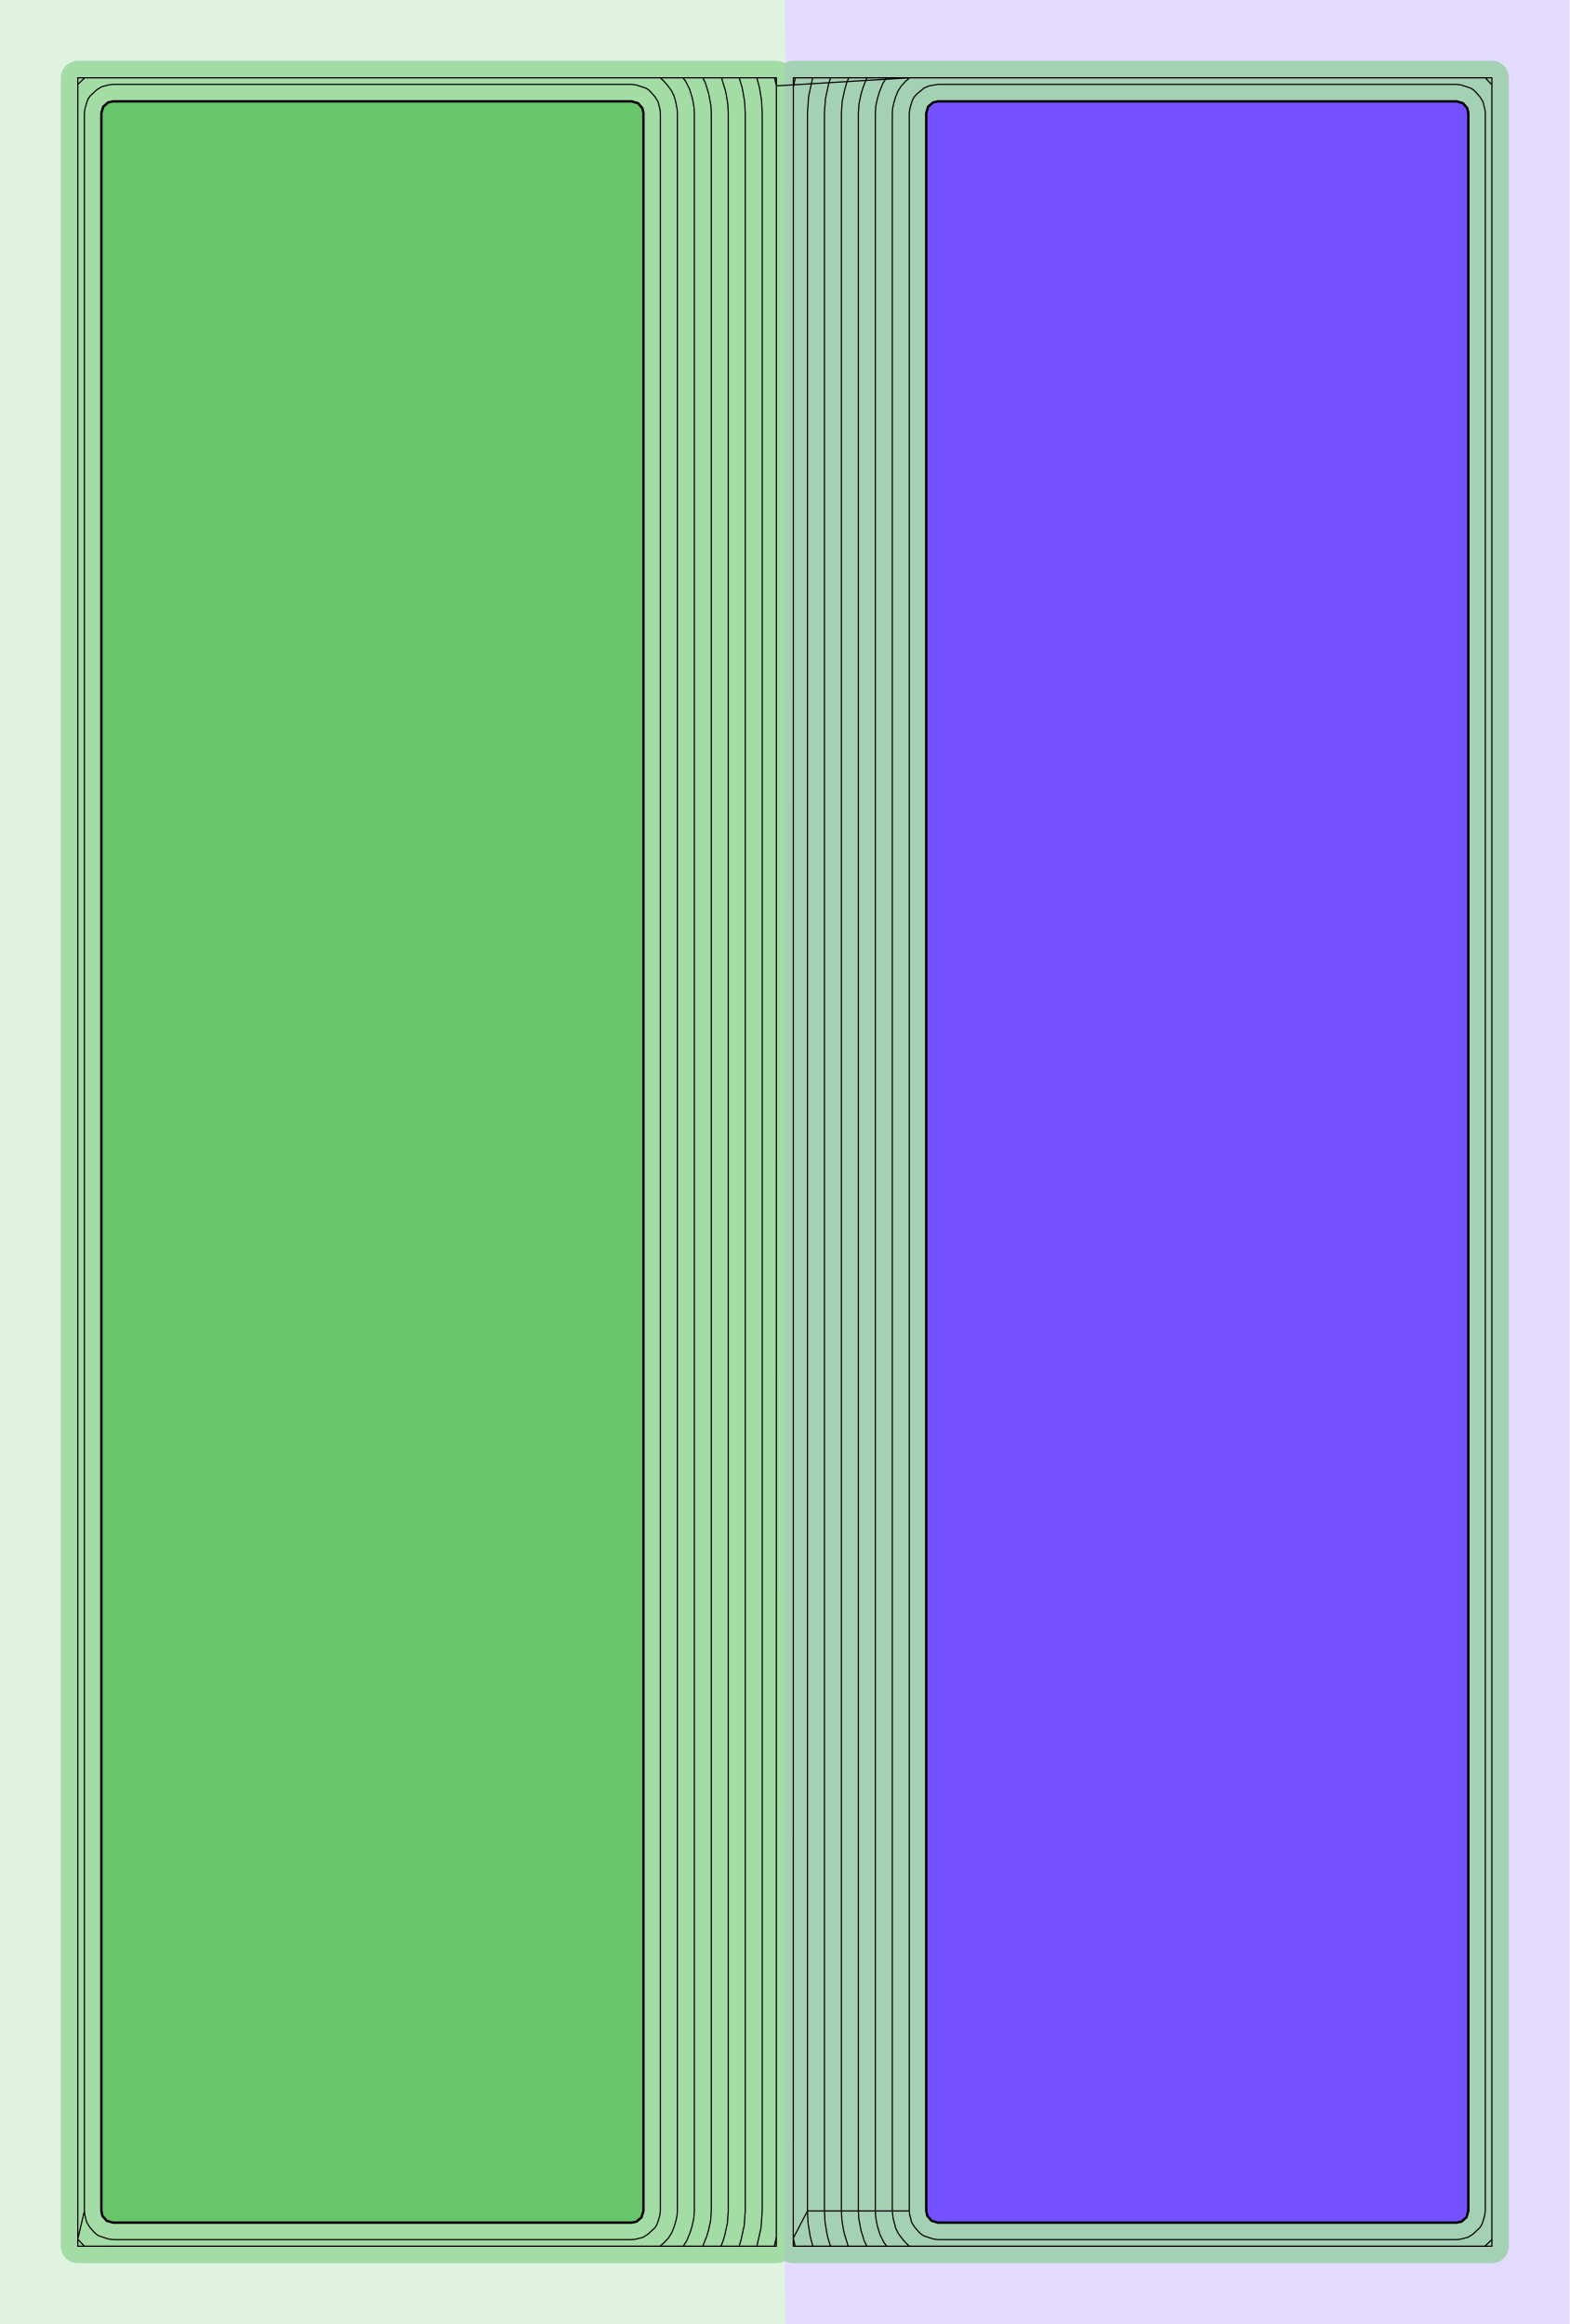
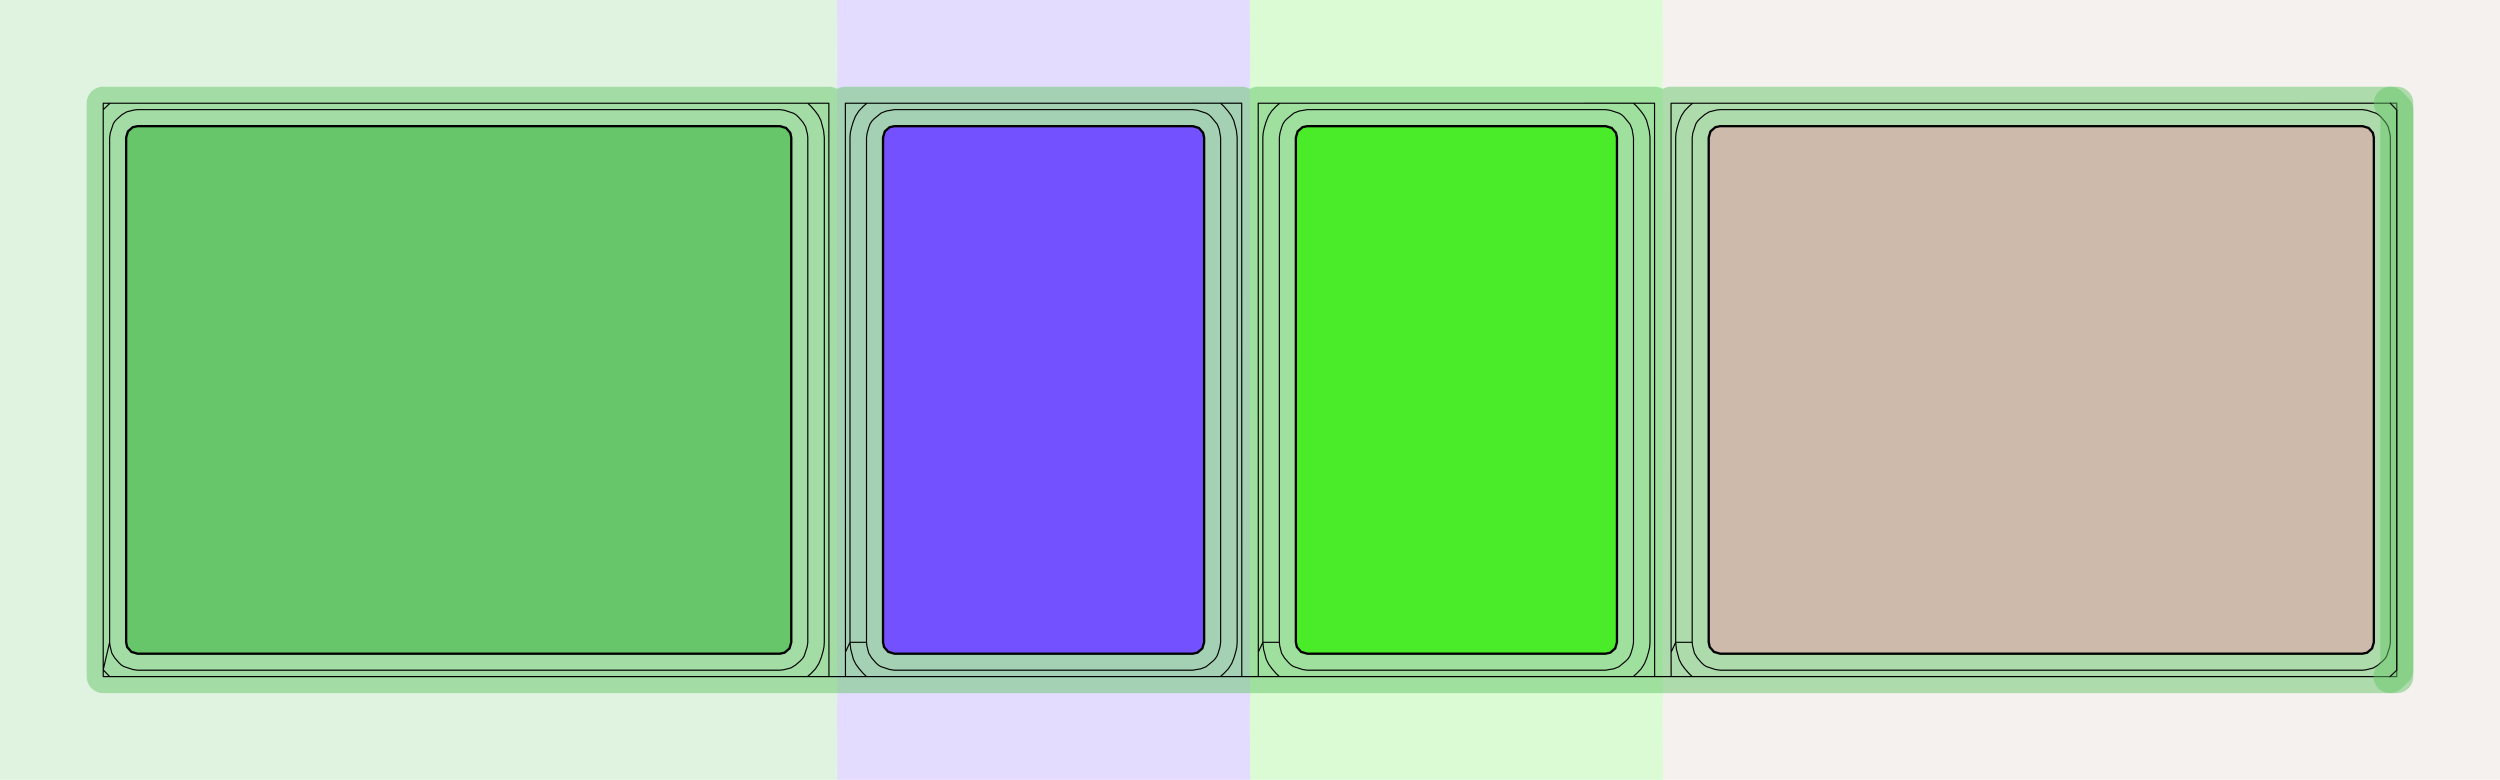
- <svg xmlns="http://www.w3.org/2000/svg" width="62.929" height="93.165" viewBox="0 0 1311.02 1940.94" version="1.1">
+ <svg xmlns="http://www.w3.org/2000/svg" width="102.992" height="32.126" viewBox="0 0 2145.67 669.291" version="1.1">
  <g fill-rule="evenodd">
-     <path d="M 655.385,0 L 655.662,54.036 L 655.628,59.759 L 655.547,64.471 L 655.511,68.727 L 655.511,94.41 L 655.511,1846.54 L 655.511,1872.22 L 655.474,1876.48 L 655.394,1881.19 L 655.359,1886.91 L 655.636,1940.95 L -9.9476e-14,1940.94 L -9.9476e-14,0 L 655.385,0 z " style="fill-opacity:0.2;fill:rgb(103,198,105);" />
+     <path d="M 718.292,-0 L 718.723,57.398 L 718.615,65.674 L 718.399,71.918 L 718.323,79.263 L 718.647,100.78 L 718.602,105.202 L 718.556,106.487 L 718.503,109.471 L 718.503,118.033 L 718.503,551.261 L 718.503,559.822 L 718.449,562.807 L 718.403,564.091 L 718.358,568.513 L 718.682,590.05 L 718.606,597.397 L 718.391,603.62 L 718.283,611.896 L 718.714,669.291 L -1.42109e-13,669.291 L -1.42109e-13,0 L 718.292,-0 z " style="fill-opacity:0.2;fill:rgb(103,198,105);" />
  </g>
  <g fill-rule="evenodd">
-     <path d="M 655.636,1940.95 L 655.359,1886.91 L 655.394,1881.19 L 655.474,1876.48 L 655.511,1872.22 L 655.511,1846.54 L 655.511,94.41 L 655.511,68.727 L 655.547,64.471 L 655.628,59.759 L 655.662,54.036 L 655.385,0 L 1311.02,0 L 1311.02,1940.94 L 655.636,1940.95 z " style="fill-opacity:0.2;fill:rgb(115,81,255);" />
-   </g>
-   <polyline points="646.917,64.964 648.455,64.964 648.423,1868.23 646.735,1875.98 648.423,1868.23 648.391,1875.98 64.961,1875.98 64.961,1870.14 70.509,1875.98 64.961,1870.14 70.471,1846.54 70.471,94.41 71.045,90.418 72.595,85.14 73.597,82.638 75.053,80.372 81.069,74.818 85.085,72.372 91.397,70.798 94.409,70.474 527.637,70.474 531.629,71.048 539.409,73.6 541.675,75.056 543.625,76.914 547.229,81.072 549.675,85.088 551.249,91.4 551.573,94.41 551.573,1846.54 550.999,1850.53 549.449,1855.81 548.447,1858.31 546.991,1860.58 540.975,1866.13 536.959,1868.58 530.647,1870.15 527.637,1870.47 94.409,1870.47 90.415,1869.9 82.635,1867.35 80.369,1865.89 78.419,1864.03 74.815,1859.88 72.369,1855.86 70.795,1849.55 70.471,1846.54 64.961,1870.14 64.961,70.512 70.799,64.964 64.961,70.512 64.961,64.962 551.535,64.964 554.335,67.63 557.939,71.788 560.721,75.6 562.833,79.82 564.217,84.332 565.583,91.382 565.745,94.41 565.745,1846.54 565.457,1850.57 564.597,1854.52 563.047,1859.8 561.045,1864.8 558.133,1869.34 554.417,1873.24 551.243,1875.98 570.629,1875.98 573.641,1871.3 576.647,1863.8 578.197,1858.52 579.487,1852.59 579.919,1846.54 579.919,94.41 579.675,89.868 578.949,85.376 578.065,81.32 575.991,74.552 572.823,68.222 570.443,64.964 551.535,64.964 586.987,64.964 589.149,69.284 591.917,78.308 593.769,88.352 594.093,94.41 594.093,1846.54 593.515,1854.61 591.795,1862.51 590.245,1867.79 586.965,1875.98 602.163,1875.98 603.845,1871.78 605.395,1866.51 607.545,1856.62 608.267,1846.54 608.267,94.41 607.861,86.838 606.647,79.352 605.765,75.296 602.597,64.964 586.987,64.964 617.371,64.964 619.615,72.286 620.497,76.342 621.953,85.324 622.439,94.41 622.439,1846.54 621.573,1858.64 618.993,1870.5 617.361,1875.98 632.155,1875.98 635.603,1860.66 636.613,1846.54 636.613,94.41 636.045,83.81 634.347,73.33 632.143,64.964 617.371,64.964 646.917,64.964 648.423,71.718 663.007,70.834 662.597,72.72 664.285,64.964 663.007,70.834 677.667,69.946 675.417,80.29 674.407,94.41 674.407,1846.54 662.597,1869.23 664.103,1875.98 662.597,1869.23 674.407,1846.54 702.753,1846.54 702.753,94.41 703.475,84.324 705.625,74.442 707.175,69.164 708.855,64.964 724.055,64.964 720.775,73.158 719.225,78.436 717.505,86.342 716.927,94.41 716.927,1846.54 717.251,1852.6 719.103,1862.64 721.871,1871.66 724.033,1875.98 708.423,1875.98 705.255,1865.65 704.373,1861.6 703.159,1854.11 702.753,1846.54 759.447,1846.54 759.771,1849.55 761.345,1855.86 763.791,1859.88 767.395,1864.03 769.345,1865.89 771.611,1867.35 779.391,1869.9 783.385,1870.47 1216.61,1870.47 1219.62,1870.15 1225.93,1868.58 1229.95,1866.13 1235.97,1860.58 1237.42,1858.31 1238.42,1855.81 1239.97,1850.53 1240.55,1846.54 1240.55,94.41 1240.22,91.4 1238.65,85.088 1236.21,81.074 1232.6,76.916 1230.65,75.056 1228.39,73.6 1220.6,71.048 1216.61,70.474 783.385,70.474 776.317,71.68 771.951,73.428 765.887,78.422 764.029,80.372 762.573,82.638 761.571,85.14 760.021,90.418 759.447,94.41 759.447,1846.54 674.407,1846.54 674.975,1857.14 676.673,1867.62 678.877,1875.98 693.649,1875.98 691.405,1868.66 690.523,1864.61 689.067,1855.62 688.581,1846.54 688.581,94.41 689.447,82.306 692.027,70.45 693.657,64.964 678.863,64.964 678.427,66.456 677.667,69.946 759.777,64.964 1240.51,64.964 1246.06,70.806 1240.51,64.964 1246.06,64.962 1246.06,1870.43 1240.22,1875.98 1246.06,1870.43 1246.06,1875.98 662.565,1875.98 662.629,64.964 759.777,64.964 756.603,67.712 752.887,71.612 749.975,76.144 747.973,81.146 746.423,86.424 745.563,90.376 745.273,94.41 745.273,1846.54 745.921,1852.56 748.187,1861.13 750.299,1865.35 753.081,1869.16 756.685,1873.32 759.485,1875.98 740.577,1875.98 738.197,1872.73 735.029,1866.4 732.953,1859.63 732.071,1855.57 731.343,1851.08 731.101,1846.54 731.101,94.41 731.533,88.358 732.823,82.43 734.373,77.152 737.377,69.65 740.387,64.964" style="stroke:rgb(103,198,105);stroke-width:28.346;fill:none;stroke-opacity:0.5;stroke-linecap:round;stroke-linejoin:round;;fill:none" />
-   <polyline points="646.917,64.964 648.455,64.964 648.423,1868.23 646.735,1875.98 648.423,1868.23 648.391,1875.98 64.961,1875.98 64.961,1870.14 70.509,1875.98 64.961,1870.14 70.471,1846.54 70.471,94.41 71.045,90.418 72.595,85.14 73.597,82.638 75.053,80.372 81.069,74.818 85.085,72.372 91.397,70.798 94.409,70.474 527.637,70.474 531.629,71.048 539.409,73.6 541.675,75.056 543.625,76.914 547.229,81.072 549.675,85.088 551.249,91.4 551.573,94.41 551.573,1846.54 550.999,1850.53 549.449,1855.81 548.447,1858.31 546.991,1860.58 540.975,1866.13 536.959,1868.58 530.647,1870.15 527.637,1870.47 94.409,1870.47 90.415,1869.9 82.635,1867.35 80.369,1865.89 78.419,1864.03 74.815,1859.88 72.369,1855.86 70.795,1849.55 70.471,1846.54 64.961,1870.14 64.961,70.512 70.799,64.964 64.961,70.512 64.961,64.962 551.535,64.964 554.335,67.63 557.939,71.788 560.721,75.6 562.833,79.82 564.217,84.332 565.583,91.382 565.745,94.41 565.745,1846.54 565.457,1850.57 564.597,1854.52 563.047,1859.8 561.045,1864.8 558.133,1869.34 554.417,1873.24 551.243,1875.98 570.629,1875.98 573.641,1871.3 576.647,1863.8 578.197,1858.52 579.487,1852.59 579.919,1846.54 579.919,94.41 579.675,89.868 578.949,85.376 578.065,81.32 575.991,74.552 572.823,68.222 570.443,64.964 551.535,64.964 586.987,64.964 589.149,69.284 591.917,78.308 593.769,88.352 594.093,94.41 594.093,1846.54 593.515,1854.61 591.795,1862.51 590.245,1867.79 586.965,1875.98 602.163,1875.98 603.845,1871.78 605.395,1866.51 607.545,1856.62 608.267,1846.54 608.267,94.41 607.861,86.838 606.647,79.352 605.765,75.296 602.597,64.964 586.987,64.964 617.371,64.964 619.615,72.286 620.497,76.342 621.953,85.324 622.439,94.41 622.439,1846.54 621.573,1858.64 618.993,1870.5 617.361,1875.98 632.155,1875.98 635.603,1860.66 636.613,1846.54 636.613,94.41 636.045,83.81 634.347,73.33 632.143,64.964 617.371,64.964 646.917,64.964 648.423,71.718 663.007,70.834 662.597,72.72 664.285,64.964 663.007,70.834 677.667,69.946 675.417,80.29 674.407,94.41 674.407,1846.54 662.597,1869.23 664.103,1875.98 662.597,1869.23 674.407,1846.54 702.753,1846.54 702.753,94.41 703.475,84.324 705.625,74.442 707.175,69.164 708.855,64.964 724.055,64.964 720.775,73.158 719.225,78.436 717.505,86.342 716.927,94.41 716.927,1846.54 717.251,1852.6 719.103,1862.64 721.871,1871.66 724.033,1875.98 708.423,1875.98 705.255,1865.65 704.373,1861.6 703.159,1854.11 702.753,1846.54 759.447,1846.54 759.771,1849.55 761.345,1855.86 763.791,1859.88 767.395,1864.03 769.345,1865.89 771.611,1867.35 779.391,1869.9 783.385,1870.47 1216.61,1870.47 1219.62,1870.15 1225.93,1868.58 1229.95,1866.13 1235.97,1860.58 1237.42,1858.31 1238.42,1855.81 1239.97,1850.53 1240.55,1846.54 1240.55,94.41 1240.22,91.4 1238.65,85.088 1236.21,81.074 1232.6,76.916 1230.65,75.056 1228.39,73.6 1220.6,71.048 1216.61,70.474 783.385,70.474 776.317,71.68 771.951,73.428 765.887,78.422 764.029,80.372 762.573,82.638 761.571,85.14 760.021,90.418 759.447,94.41 759.447,1846.54 674.407,1846.54 674.975,1857.14 676.673,1867.62 678.877,1875.98 693.649,1875.98 691.405,1868.66 690.523,1864.61 689.067,1855.62 688.581,1846.54 688.581,94.41 689.447,82.306 692.027,70.45 693.657,64.964 678.863,64.964 678.427,66.456 677.667,69.946 759.777,64.964 1240.51,64.964 1246.06,70.806 1240.51,64.964 1246.06,64.962 1246.06,1870.43 1240.22,1875.98 1246.06,1870.43 1246.06,1875.98 662.565,1875.98 662.629,64.964 759.777,64.964 756.603,67.712 752.887,71.612 749.975,76.144 747.973,81.146 746.423,86.424 745.563,90.376 745.273,94.41 745.273,1846.54 745.921,1852.56 748.187,1861.13 750.299,1865.35 753.081,1869.16 756.685,1873.32 759.485,1875.98 740.577,1875.98 738.197,1872.73 735.029,1866.4 732.953,1859.63 732.071,1855.57 731.343,1851.08 731.101,1846.54 731.101,94.41 731.533,88.358 732.823,82.43 734.373,77.152 737.377,69.65 740.387,64.964" style="stroke:rgb(0,0,0);stroke-width:1px;fill:none;stroke-opacity:1;stroke-linecap:round;stroke-linejoin:round;;fill:none" />
-   <g fill-rule="evenodd">
-     <path d="M 84.645,1846.54 L 84.645,94.41 L 86.195,89.132 L 90.353,85.528 L 94.409,84.646 L 527.637,84.646 L 532.915,86.196 L 536.519,90.354 L 537.401,94.41 L 537.401,1846.54 L 535.851,1851.81 L 531.693,1855.42 L 527.637,1856.3 L 94.409,1856.3 L 89.131,1854.75 L 85.527,1850.59 L 84.645,1846.54 z " style="fill-opacity:1;fill:rgb(103,198,105);stroke:rgb(0,0,0);stroke-width:2" />
+     <path d="M 1072.62,0 L 1073.05,57.423 L 1072.95,65.695 L 1072.73,71.918 L 1072.65,79.262 L 1072.98,100.78 L 1072.93,105.202 L 1072.89,106.486 L 1072.83,109.471 L 1072.83,118.033 L 1072.83,551.261 L 1072.83,559.822 L 1072.78,562.807 L 1072.73,564.092 L 1072.69,568.514 L 1073.01,590.032 L 1072.94,597.376 L 1072.72,603.598 L 1072.61,611.87 L 1073.05,669.291 L 718.714,669.291 L 718.283,611.896 L 718.391,603.62 L 718.606,597.397 L 718.682,590.05 L 718.358,568.513 L 718.403,564.091 L 718.449,562.807 L 718.503,559.822 L 718.503,551.261 L 718.503,118.033 L 718.503,109.471 L 718.556,106.487 L 718.602,105.202 L 718.647,100.78 L 718.323,79.263 L 718.399,71.918 L 718.615,65.674 L 718.723,57.398 L 718.292,8.5826e-05 L 1072.62,0 z " style="fill-opacity:0.2;fill:rgb(115,81,255);" />
  </g>
  <g fill-rule="evenodd">
-     <path d="M 773.621,1846.54 L 773.621,94.41 L 775.171,89.132 L 779.329,85.528 L 783.385,84.646 L 1216.61,84.646 L 1221.89,86.196 L 1225.49,90.354 L 1226.38,94.41 L 1226.38,1846.54 L 1224.83,1851.81 L 1220.67,1855.42 L 1216.61,1856.3 L 783.385,1856.3 L 778.107,1854.75 L 774.503,1850.59 L 773.621,1846.54 z " style="fill-opacity:1;fill:rgb(115,81,255);stroke:rgb(0,0,0);stroke-width:2" />
+     <path d="M 1426.95,-2.60932e-05 L 1427.38,57.397 L 1427.28,65.673 L 1427.06,71.896 L 1426.98,79.243 L 1427.31,100.78 L 1427.26,105.202 L 1427.22,106.487 L 1427.16,109.471 L 1427.16,118.033 L 1427.16,551.261 L 1427.16,559.822 L 1427.11,562.807 L 1427.07,564.091 L 1427.02,568.513 L 1427.34,590.031 L 1427.27,597.375 L 1427.05,603.619 L 1426.94,611.895 L 1427.38,669.291 L 1073.05,669.291 L 1072.61,611.87 L 1072.72,603.598 L 1072.94,597.376 L 1073.01,590.032 L 1072.69,568.514 L 1072.73,564.092 L 1072.78,562.807 L 1072.83,559.822 L 1072.83,551.261 L 1072.83,118.033 L 1072.83,109.471 L 1072.89,106.486 L 1072.93,105.202 L 1072.98,100.78 L 1072.65,79.262 L 1072.73,71.918 L 1072.95,65.695 L 1073.05,57.423 L 1072.62,0 L 1426.95,-2.60932e-05 z " style="fill-opacity:0.2;fill:rgb(74,236,41);" />
+   </g>
+   <g fill-rule="evenodd">
+     <path d="M 1427.38,669.291 L 1426.94,611.895 L 1427.05,603.619 L 1427.27,597.375 L 1427.34,590.031 L 1427.02,568.513 L 1427.07,564.091 L 1427.11,562.807 L 1427.16,559.822 L 1427.16,551.261 L 1427.16,118.033 L 1427.16,109.471 L 1427.22,106.487 L 1427.26,105.202 L 1427.31,100.78 L 1426.98,79.243 L 1427.06,71.896 L 1427.28,65.673 L 1427.38,57.397 L 1426.95,-0 L 2145.67,0 L 2145.67,669.291 L 1427.38,669.291 z " style="fill-opacity:0.2;fill:rgb(205,186,171);" />
+   </g>
+   <polyline points="693.269,88.587 696.073,91.259 699.675,95.417 702.457,99.227 704.567,103.445 706.831,112.011 707.479,118.033 707.479,551.261 707.189,555.297 706.329,559.249 704.779,564.529 702.777,569.529 699.865,574.061 696.149,577.961 692.975,580.709 743.737,580.709 740.937,578.043 737.333,573.885 734.551,570.073 732.439,565.853 730.173,557.285 729.525,551.261 725.589,559.823 729.525,551.261 743.699,551.261 744.023,554.273 745.597,560.585 748.043,564.601 751.647,568.759 753.597,570.617 755.863,572.073 763.643,574.625 767.637,575.199 1023.7,575.199 1030.77,573.993 1035.13,572.245 1041.2,567.247 1043.05,565.299 1044.51,563.033 1045.51,560.533 1047.06,555.255 1047.63,551.261 1047.63,118.033 1046.43,110.967 1044.68,106.603 1039.69,100.539 1037.74,98.679 1035.47,97.223 1027.69,94.671 1023.7,94.097 767.637,94.097 760.569,95.303 756.203,97.051 750.139,102.045 748.281,103.995 746.825,106.261 745.823,108.763 744.273,114.041 743.699,118.033 743.699,551.261 729.525,551.261 729.525,118.033 729.815,113.999 730.675,110.047 732.225,104.769 734.227,99.767 737.139,95.235 740.855,91.335 744.025,88.587 1065.71,88.585 1065.78,580.709 1098.07,580.709 1095.26,578.037 1091.66,573.879 1088.88,570.069 1086.77,565.851 1084.5,557.285 1083.86,551.261 1079.92,559.823 1083.86,551.261 1098.03,551.261 1098.35,554.273 1099.93,560.585 1102.37,564.599 1105.97,568.757 1107.92,570.617 1110.19,572.073 1117.97,574.625 1121.97,575.199 1378.03,575.199 1385.1,573.993 1389.46,572.245 1395.53,567.251 1397.38,565.301 1398.84,563.035 1399.84,560.533 1401.39,555.255 1401.97,551.261 1401.97,118.033 1400.76,110.967 1399.01,106.601 1394.02,100.537 1392.07,98.679 1389.8,97.223 1382.02,94.671 1378.03,94.097 1121.97,94.097 1114.9,95.303 1110.53,97.051 1104.47,102.049 1102.61,103.997 1101.15,106.263 1100.15,108.763 1098.6,114.041 1098.03,118.033 1098.03,551.261 1083.86,551.261 1083.86,118.033 1084.15,113.999 1085.01,110.047 1086.56,104.769 1088.56,99.769 1091.47,95.239 1095.18,91.341 1098.35,88.587 1401.93,88.585 1420.04,88.587 1420.11,580.709 1434.29,580.709 1401.64,580.709 1404.81,577.961 1408.53,574.061 1411.44,569.529 1413.44,564.529 1414.99,559.249 1415.85,555.297 1416.14,551.261 1416.14,118.033 1415.49,112.011 1413.23,103.443 1411.11,99.223 1408.33,95.411 1404.73,91.253 1401.93,88.585 1079.88,88.587 1079.96,580.709 1047.31,580.709 1050.48,577.955 1054.2,574.057 1057.11,569.527 1059.11,564.529 1060.66,559.249 1061.52,555.297 1061.81,551.261 1061.81,118.033 1061.16,112.011 1058.9,103.445 1056.79,99.227 1054,95.417 1050.4,91.259 1047.6,88.587 725.551,88.587 725.629,580.709 711.453,580.709 711.375,88.587 94.421,88.587 88.583,94.135 94.421,88.587 88.583,88.585 88.583,574.869 94.131,580.709 88.583,574.869 94.093,551.261 94.093,118.033 94.667,114.041 97.219,106.261 98.675,103.995 100.533,102.045 104.691,98.441 108.707,95.995 115.019,94.421 118.031,94.097 669.369,94.097 673.361,94.671 681.143,97.223 683.411,98.679 685.361,100.539 688.963,104.697 691.409,108.711 692.981,115.023 693.305,118.033 693.305,551.261 692.731,555.255 690.179,563.035 688.723,565.301 686.865,567.251 682.707,570.855 678.691,573.301 672.379,574.875 669.369,575.199 118.031,575.199 114.037,574.625 106.257,572.073 103.991,570.617 102.041,568.759 98.437,564.601 95.991,560.585 94.417,554.273 94.093,551.261 88.583,574.869 88.583,580.709 2057.08,580.709 2057.08,88.585 1434.21,88.587 1434.25,559.823 1438.19,551.261 1452.36,551.261 1452.68,554.273 1454.26,560.585 1456.7,564.599 1460.3,568.757 1462.25,570.617 1464.52,572.073 1472.3,574.625 1476.3,575.199 2027.64,575.199 2030.65,574.875 2036.96,573.301 2040.97,570.855 2045.13,567.251 2046.99,565.301 2048.45,563.035 2051,555.255 2051.57,551.261 2051.57,118.033 2051.25,115.023 2049.67,108.711 2047.23,104.695 2043.62,100.537 2041.67,98.679 2039.41,97.223 2031.63,94.671 2027.64,94.097 1476.3,94.097 1473.29,94.421 1466.97,95.995 1462.96,98.441 1458.8,102.045 1456.94,103.995 1455.49,106.261 1452.93,114.041 1452.36,118.033 1452.36,551.261 1438.19,551.261 1434.25,559.823 1434.29,580.709 1452.4,580.709 1449.59,578.037 1445.99,573.879 1443.21,570.069 1441.1,565.851 1438.83,557.285 1438.19,551.261 1438.19,118.033 1438.48,113.999 1439.34,110.047 1440.89,104.769 1442.89,99.767 1445.8,95.235 1449.52,91.335 1452.69,88.587" style="stroke:rgb(103,198,105);stroke-width:28.346;fill:none;stroke-opacity:0.5;stroke-linecap:round;stroke-linejoin:round;;fill:none" />
+   <polyline points="693.269,88.587 696.073,91.259 699.675,95.417 702.457,99.227 704.567,103.445 706.831,112.011 707.479,118.033 707.479,551.261 707.189,555.297 706.329,559.249 704.779,564.529 702.777,569.529 699.865,574.061 696.149,577.961 692.975,580.709 743.737,580.709 740.937,578.043 737.333,573.885 734.551,570.073 732.439,565.853 730.173,557.285 729.525,551.261 725.589,559.823 729.525,551.261 743.699,551.261 744.023,554.273 745.597,560.585 748.043,564.601 751.647,568.759 753.597,570.617 755.863,572.073 763.643,574.625 767.637,575.199 1023.7,575.199 1030.77,573.993 1035.13,572.245 1041.2,567.247 1043.05,565.299 1044.51,563.033 1045.51,560.533 1047.06,555.255 1047.63,551.261 1047.63,118.033 1046.43,110.967 1044.68,106.603 1039.69,100.539 1037.74,98.679 1035.47,97.223 1027.69,94.671 1023.7,94.097 767.637,94.097 760.569,95.303 756.203,97.051 750.139,102.045 748.281,103.995 746.825,106.261 745.823,108.763 744.273,114.041 743.699,118.033 743.699,551.261 729.525,551.261 729.525,118.033 729.815,113.999 730.675,110.047 732.225,104.769 734.227,99.767 737.139,95.235 740.855,91.335 744.025,88.587 1065.71,88.585 1065.78,580.709 1098.07,580.709 1095.26,578.037 1091.66,573.879 1088.88,570.069 1086.77,565.851 1084.5,557.285 1083.86,551.261 1079.92,559.823 1083.86,551.261 1098.03,551.261 1098.35,554.273 1099.93,560.585 1102.37,564.599 1105.97,568.757 1107.92,570.617 1110.19,572.073 1117.97,574.625 1121.97,575.199 1378.03,575.199 1385.1,573.993 1389.46,572.245 1395.53,567.251 1397.38,565.301 1398.84,563.035 1399.84,560.533 1401.39,555.255 1401.97,551.261 1401.97,118.033 1400.76,110.967 1399.01,106.601 1394.02,100.537 1392.07,98.679 1389.8,97.223 1382.02,94.671 1378.03,94.097 1121.97,94.097 1114.9,95.303 1110.53,97.051 1104.47,102.049 1102.61,103.997 1101.15,106.263 1100.15,108.763 1098.6,114.041 1098.03,118.033 1098.03,551.261 1083.86,551.261 1083.86,118.033 1084.15,113.999 1085.01,110.047 1086.56,104.769 1088.56,99.769 1091.47,95.239 1095.18,91.341 1098.35,88.587 1401.93,88.585 1420.04,88.587 1420.11,580.709 1434.29,580.709 1401.64,580.709 1404.81,577.961 1408.53,574.061 1411.44,569.529 1413.44,564.529 1414.99,559.249 1415.85,555.297 1416.14,551.261 1416.14,118.033 1415.49,112.011 1413.23,103.443 1411.11,99.223 1408.33,95.411 1404.73,91.253 1401.93,88.585 1079.88,88.587 1079.96,580.709 1047.31,580.709 1050.48,577.955 1054.2,574.057 1057.11,569.527 1059.11,564.529 1060.66,559.249 1061.52,555.297 1061.81,551.261 1061.81,118.033 1061.16,112.011 1058.9,103.445 1056.79,99.227 1054,95.417 1050.4,91.259 1047.6,88.587 725.551,88.587 725.629,580.709 711.453,580.709 711.375,88.587 94.421,88.587 88.583,94.135 94.421,88.587 88.583,88.585 88.583,574.869 94.131,580.709 88.583,574.869 94.093,551.261 94.093,118.033 94.667,114.041 97.219,106.261 98.675,103.995 100.533,102.045 104.691,98.441 108.707,95.995 115.019,94.421 118.031,94.097 669.369,94.097 673.361,94.671 681.143,97.223 683.411,98.679 685.361,100.539 688.963,104.697 691.409,108.711 692.981,115.023 693.305,118.033 693.305,551.261 692.731,555.255 690.179,563.035 688.723,565.301 686.865,567.251 682.707,570.855 678.691,573.301 672.379,574.875 669.369,575.199 118.031,575.199 114.037,574.625 106.257,572.073 103.991,570.617 102.041,568.759 98.437,564.601 95.991,560.585 94.417,554.273 94.093,551.261 88.583,574.869 88.583,580.709 2057.08,580.709 2057.08,88.585 1434.21,88.587 1434.25,559.823 1438.19,551.261 1452.36,551.261 1452.68,554.273 1454.26,560.585 1456.7,564.599 1460.3,568.757 1462.25,570.617 1464.52,572.073 1472.3,574.625 1476.3,575.199 2027.64,575.199 2030.65,574.875 2036.96,573.301 2040.97,570.855 2045.13,567.251 2046.99,565.301 2048.45,563.035 2051,555.255 2051.57,551.261 2051.57,118.033 2051.25,115.023 2049.67,108.711 2047.23,104.695 2043.62,100.537 2041.67,98.679 2039.41,97.223 2031.63,94.671 2027.64,94.097 1476.3,94.097 1473.29,94.421 1466.97,95.995 1462.96,98.441 1458.8,102.045 1456.94,103.995 1455.49,106.261 1452.93,114.041 1452.36,118.033 1452.36,551.261 1438.19,551.261 1434.25,559.823 1434.29,580.709 1452.4,580.709 1449.59,578.037 1445.99,573.879 1443.21,570.069 1441.1,565.851 1438.83,557.285 1438.19,551.261 1438.19,118.033 1438.48,113.999 1439.34,110.047 1440.89,104.769 1442.89,99.767 1445.8,95.235 1449.52,91.335 1452.69,88.587" style="stroke:rgb(0,0,0);stroke-width:1px;fill:none;stroke-opacity:1;stroke-linecap:round;stroke-linejoin:round;;fill:none" />
+   <polyline points="2051.24,580.709 2057.08,575.161 2057.08,94.427 2051.53,88.587" style="stroke:rgb(103,198,105);stroke-width:28.346;fill:none;stroke-opacity:0.5;stroke-linecap:round;stroke-linejoin:round;;fill:none" />
+   <polyline points="2051.24,580.709 2057.08,575.161 2057.08,94.427 2051.53,88.587" style="stroke:rgb(0,0,0);stroke-width:1px;fill:none;stroke-opacity:1;stroke-linecap:round;stroke-linejoin:round;;fill:none" />
+   <g fill-rule="evenodd">
+     <path d="M 108.267,551.261 L 108.267,118.033 L 109.817,112.755 L 113.975,109.151 L 118.031,108.269 L 669.369,108.269 L 674.649,109.819 L 678.251,113.977 L 679.133,118.033 L 679.133,551.261 L 677.583,556.539 L 673.425,560.143 L 669.369,561.025 L 118.031,561.025 L 112.753,559.475 L 109.149,555.317 L 108.267,551.261 z " style="fill-opacity:1;fill:rgb(103,198,105);stroke:rgb(0,0,0);stroke-width:2" />
+   </g>
+   <g fill-rule="evenodd">
+     <path d="M 757.873,551.261 L 757.873,118.033 L 759.423,112.755 L 763.581,109.151 L 767.637,108.269 L 1023.7,108.269 L 1028.98,109.819 L 1032.58,113.977 L 1033.46,118.033 L 1033.46,551.261 L 1031.91,556.539 L 1027.76,560.143 L 1023.7,561.025 L 767.637,561.025 L 762.359,559.475 L 758.755,555.317 L 757.873,551.261 z " style="fill-opacity:1;fill:rgb(115,81,255);stroke:rgb(0,0,0);stroke-width:2" />
+   </g>
+   <g fill-rule="evenodd">
+     <path d="M 1112.2,551.261 L 1112.2,118.033 L 1113.75,112.755 L 1117.91,109.151 L 1121.97,108.269 L 1378.03,108.269 L 1383.31,109.819 L 1386.91,113.977 L 1387.79,118.033 L 1387.79,551.261 L 1386.24,556.539 L 1382.09,560.143 L 1378.03,561.025 L 1121.97,561.025 L 1116.69,559.475 L 1113.09,555.317 L 1112.2,551.261 z " style="fill-opacity:1;fill:rgb(74,236,41);stroke:rgb(0,0,0);stroke-width:2" />
+   </g>
+   <g fill-rule="evenodd">
+     <path d="M 1466.53,551.261 L 1466.53,118.033 L 1468.08,112.755 L 1472.24,109.151 L 1476.3,108.269 L 2027.64,108.269 L 2032.91,109.819 L 2036.52,113.977 L 2037.4,118.033 L 2037.4,551.261 L 2035.85,556.539 L 2031.69,560.143 L 2027.64,561.025 L 1476.3,561.025 L 1471.02,559.475 L 1467.42,555.317 L 1466.53,551.261 z " style="fill-opacity:1;fill:rgb(205,186,171);stroke:rgb(0,0,0);stroke-width:2" />
  </g>
</svg>
